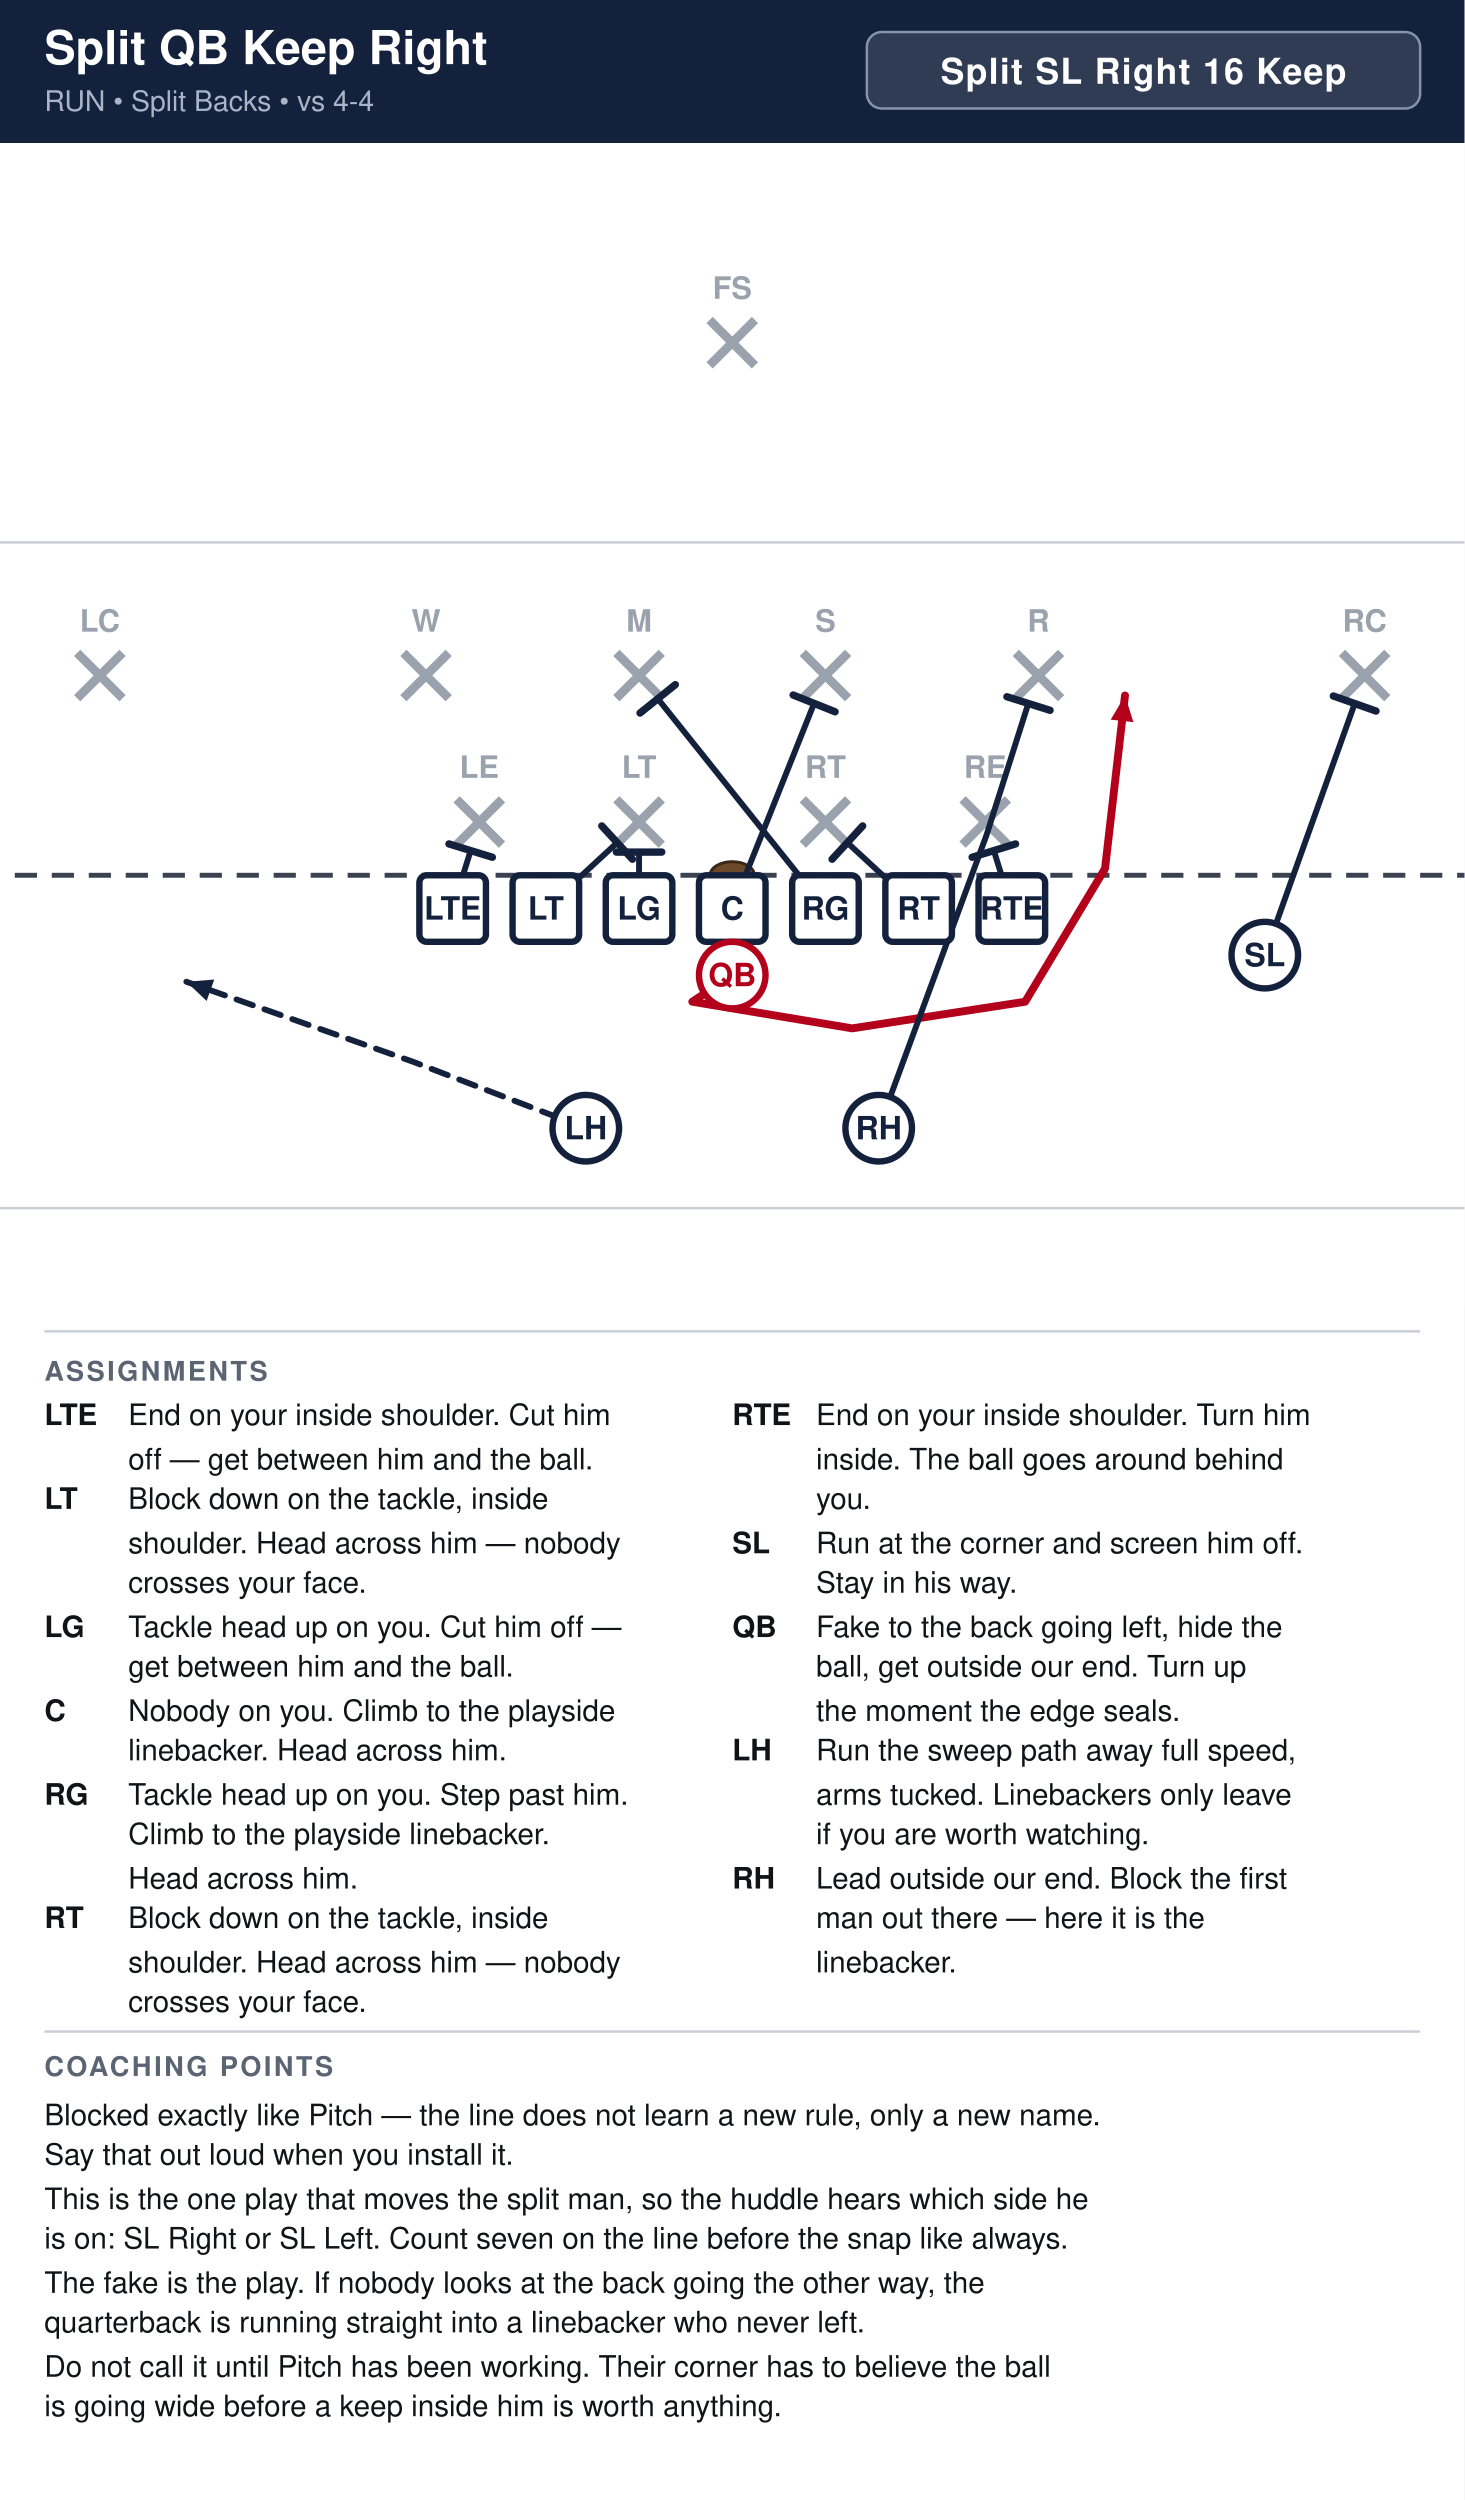
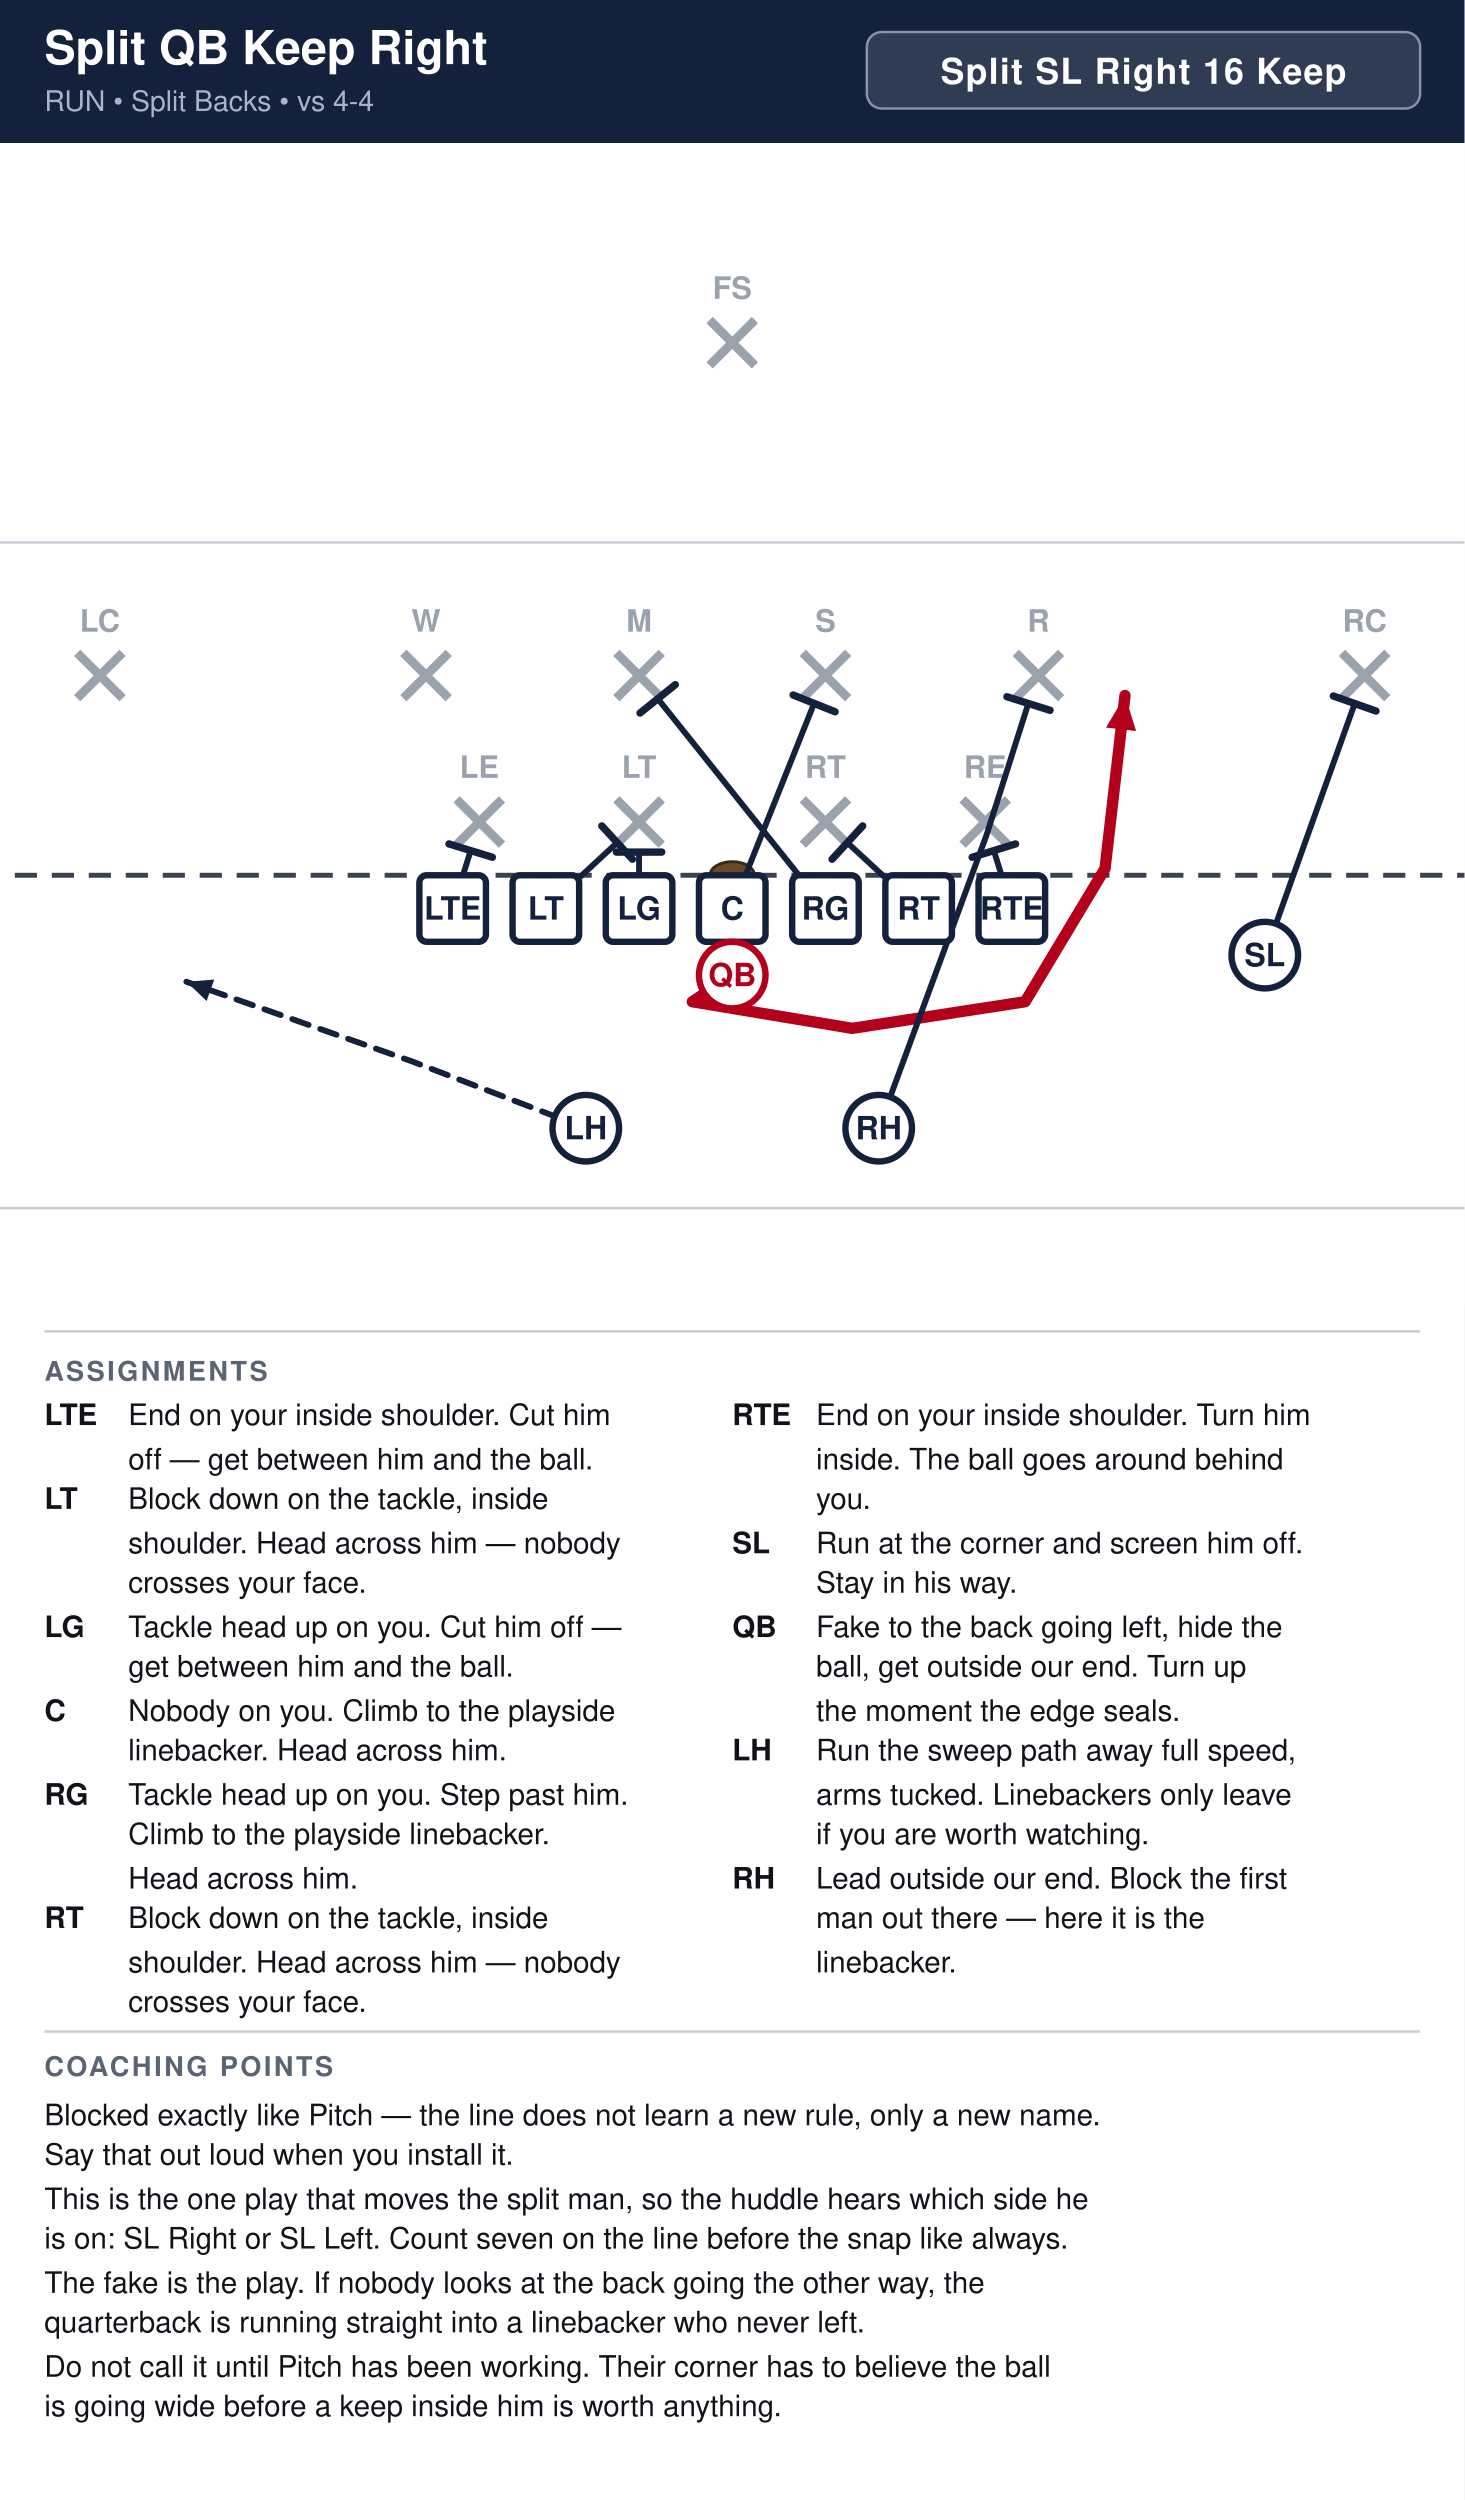
<svg xmlns="http://www.w3.org/2000/svg" width="594" height="1014" viewBox="0 0 594 1014" font-family="Segoe UI, Helvetica, Arial, sans-serif">
  <rect width="100%" height="100%" fill="#ffffff" />
  <rect x="0" y="0" width="594" height="58" fill="#14213d" />
  <text x="18" y="26" font-size="19.0" font-weight="700" fill="#ffffff">Split QB Keep Right</text>
  <text x="18" y="45" font-size="11.5" fill="#a9b4c7">RUN  •  Split Backs  •  vs 4-4</text>
  <rect x="351.6" y="13" width="224.4" height="31" rx="6" fill="#ffffff" fill-opacity="0.12" stroke="#8593ad" stroke-width="1" />
  <text x="463.8" y="34" text-anchor="middle" font-size="14.5" font-weight="700" fill="#ffffff" letter-spacing="0.5">Split SL Right 16 Keep</text>
  <clipPath id="fieldclip">
    <rect x="0" y="58" width="594" height="472" />
  </clipPath>
  <g clip-path="url(#fieldclip)">
    <g transform="translate(-54.0,31.0)">
      <rect x="0" y="0" width="702" height="513" fill="#ffffff" />
      <line x1="0" y1="459.0" x2="702" y2="459.0" stroke="#c8cdd6" stroke-width="1" />
      <line x1="0" y1="189.0" x2="702" y2="189.0" stroke="#c8cdd6" stroke-width="1" />
      <line x1="0" y1="324.0" x2="702" y2="324.0" stroke="#3a4150" stroke-width="2" stroke-dasharray="9 6" />
      <ellipse cx="351.0" cy="324.0" rx="9" ry="5.5" fill="#6b4a2b" stroke="#3a2716" stroke-width="1.2" />
      <line x1="239.2" y1="293.2" x2="257.6" y2="311.6" stroke="#9aa2ae" stroke-width="3.6" />
      <line x1="257.6" y1="293.2" x2="239.2" y2="311.6" stroke="#9aa2ae" stroke-width="3.6" />
      <text x="248.4" y="284.5" text-anchor="middle" font-size="12.5" fill="#9aa2ae" font-weight="600">LE</text>
      <line x1="304.0" y1="293.2" x2="322.4" y2="311.6" stroke="#9aa2ae" stroke-width="3.6" />
      <line x1="322.4" y1="293.2" x2="304.0" y2="311.6" stroke="#9aa2ae" stroke-width="3.6" />
      <text x="313.2" y="284.5" text-anchor="middle" font-size="12.5" fill="#9aa2ae" font-weight="600">LT</text>
      <line x1="379.6" y1="293.2" x2="398.0" y2="311.6" stroke="#9aa2ae" stroke-width="3.6" />
      <line x1="398.0" y1="293.2" x2="379.6" y2="311.6" stroke="#9aa2ae" stroke-width="3.6" />
      <text x="388.8" y="284.5" text-anchor="middle" font-size="12.5" fill="#9aa2ae" font-weight="600">RT</text>
      <line x1="444.4" y1="293.2" x2="462.8" y2="311.6" stroke="#9aa2ae" stroke-width="3.6" />
      <line x1="462.8" y1="293.2" x2="444.4" y2="311.6" stroke="#9aa2ae" stroke-width="3.6" />
      <text x="453.6" y="284.5" text-anchor="middle" font-size="12.5" fill="#9aa2ae" font-weight="600">RE</text>
      <line x1="217.6" y1="233.8" x2="236.0" y2="252.2" stroke="#9aa2ae" stroke-width="3.6" />
      <line x1="236.0" y1="233.8" x2="217.6" y2="252.2" stroke="#9aa2ae" stroke-width="3.6" />
      <text x="226.8" y="225.2" text-anchor="middle" font-size="12.5" fill="#9aa2ae" font-weight="600">W</text>
      <line x1="304.0" y1="233.8" x2="322.4" y2="252.2" stroke="#9aa2ae" stroke-width="3.6" />
      <line x1="322.4" y1="233.8" x2="304.0" y2="252.2" stroke="#9aa2ae" stroke-width="3.6" />
      <text x="313.2" y="225.2" text-anchor="middle" font-size="12.5" fill="#9aa2ae" font-weight="600">M</text>
      <line x1="379.6" y1="233.8" x2="398.0" y2="252.2" stroke="#9aa2ae" stroke-width="3.6" />
      <line x1="398.0" y1="233.8" x2="379.6" y2="252.2" stroke="#9aa2ae" stroke-width="3.6" />
      <text x="388.8" y="225.2" text-anchor="middle" font-size="12.5" fill="#9aa2ae" font-weight="600">S</text>
      <line x1="466.0" y1="233.8" x2="484.4" y2="252.2" stroke="#9aa2ae" stroke-width="3.6" />
      <line x1="484.4" y1="233.8" x2="466.0" y2="252.2" stroke="#9aa2ae" stroke-width="3.6" />
      <text x="475.2" y="225.2" text-anchor="middle" font-size="12.5" fill="#9aa2ae" font-weight="600">R</text>
      <line x1="85.3" y1="233.8" x2="103.7" y2="252.2" stroke="#9aa2ae" stroke-width="3.6" />
      <line x1="103.7" y1="233.8" x2="85.3" y2="252.2" stroke="#9aa2ae" stroke-width="3.6" />
      <text x="94.5" y="225.2" text-anchor="middle" font-size="12.5" fill="#9aa2ae" font-weight="600">LC</text>
      <line x1="598.3" y1="233.8" x2="616.7" y2="252.2" stroke="#9aa2ae" stroke-width="3.6" />
      <line x1="616.7" y1="233.8" x2="598.3" y2="252.2" stroke="#9aa2ae" stroke-width="3.6" />
      <text x="607.5" y="225.2" text-anchor="middle" font-size="12.5" fill="#9aa2ae" font-weight="600">RC</text>
      <line x1="341.8" y1="98.8" x2="360.2" y2="117.2" stroke="#9aa2ae" stroke-width="3.6" />
      <line x1="360.2" y1="98.8" x2="341.8" y2="117.2" stroke="#9aa2ae" stroke-width="3.6" />
      <text x="351.0" y="90.2" text-anchor="middle" font-size="12.5" fill="#9aa2ae" font-weight="600">FS</text>
      <path d="M237.6,337.5 L244.9,314.0" fill="none" stroke="#14213d" stroke-width="2.4" stroke-linecap="round" stroke-linejoin="round" />
      <line x1="236.1" y1="311.3" x2="253.7" y2="316.7" stroke="#14213d" stroke-width="3.0" stroke-linecap="round" />
      <path d="M275.4,337.5 L304.3,310.8" fill="none" stroke="#14213d" stroke-width="2.4" stroke-linecap="round" stroke-linejoin="round" />
      <line x1="298.1" y1="304.0" x2="310.5" y2="317.5" stroke="#14213d" stroke-width="3.0" stroke-linecap="round" />
      <path d="M313.2,337.5 L313.2,314.6" fill="none" stroke="#14213d" stroke-width="2.4" stroke-linecap="round" stroke-linejoin="round" />
      <line x1="304.0" y1="314.6" x2="322.4" y2="314.6" stroke="#14213d" stroke-width="3.0" stroke-linecap="round" />
      <path d="M351.0,337.5 L384.2,254.3" fill="none" stroke="#14213d" stroke-width="2.4" stroke-linecap="round" stroke-linejoin="round" />
      <line x1="375.7" y1="250.9" x2="392.7" y2="257.7" stroke="#14213d" stroke-width="3.0" stroke-linecap="round" />
      <path d="M388.8,337.5 L320.8,252.4" fill="none" stroke="#14213d" stroke-width="2.4" stroke-linecap="round" stroke-linejoin="round" />
      <line x1="313.6" y1="258.2" x2="327.9" y2="246.7" stroke="#14213d" stroke-width="3.0" stroke-linecap="round" />
      <path d="M426.6,337.5 L397.7,310.8" fill="none" stroke="#14213d" stroke-width="2.4" stroke-linecap="round" stroke-linejoin="round" />
      <line x1="391.5" y1="317.5" x2="403.9" y2="304.0" stroke="#14213d" stroke-width="3.0" stroke-linecap="round" />
      <path d="M464.4,337.5 L457.1,314.0" fill="none" stroke="#14213d" stroke-width="2.4" stroke-linecap="round" stroke-linejoin="round" />
      <line x1="448.3" y1="316.7" x2="465.9" y2="311.3" stroke="#14213d" stroke-width="3.0" stroke-linecap="round" />
      <path d="M567.0,356.4 L603.5,254.3" fill="none" stroke="#14213d" stroke-width="2.4" stroke-linecap="round" stroke-linejoin="round" />
      <line x1="594.8" y1="251.3" x2="612.1" y2="257.4" stroke="#14213d" stroke-width="3.0" stroke-linecap="round" />
-       <path d="M351.0,364.5 L334.8,375.3 L399.6,386.1 L469.8,375.3 L502.2,321.3 L510.3,251.1" fill="none" stroke="#b3001b" stroke-width="3.2" stroke-linecap="round" stroke-linejoin="round" />
-       <polygon points="510.3,251.1 513.7,261.9 504.5,260.9" fill="#b3001b" />
+       <path d="M351.0,364.5 L334.8,375.3 L399.6,386.1 L469.8,375.3 L502.2,321.3 L510.3,251.1" fill="none" stroke="#b3001b" stroke-width="4.6" stroke-linecap="round" stroke-linejoin="round" />
+       <polygon points="510.3,251.1 514.8,265.5 502.6,264.1" fill="#b3001b" />
      <path d="M410.4,426.6 L454.1,307.8 L471.1,254.3" fill="none" stroke="#14213d" stroke-width="2.4" stroke-linecap="round" stroke-linejoin="round" />
      <line x1="462.4" y1="251.6" x2="479.9" y2="257.1" stroke="#14213d" stroke-width="3.0" stroke-linecap="round" />
      <path d="M291.6,426.6 L221.4,399.6 L129.6,367.2" fill="none" stroke="#14213d" stroke-width="2.4" stroke-linecap="round" stroke-linejoin="round" stroke-dasharray="7 5" />
      <polygon points="129.6,367.2 140.9,366.3 137.8,375.0" fill="#14213d" />
      <rect x="224.1" y="324.0" width="27.0" height="27.0" rx="3" fill="#ffffff" stroke="#14213d" stroke-width="2.6" />
      <text x="237.6" y="342.0" text-anchor="middle" font-size="13" font-weight="700" fill="#14213d">LTE</text>
      <rect x="261.9" y="324.0" width="27.0" height="27.0" rx="3" fill="#ffffff" stroke="#14213d" stroke-width="2.6" />
      <text x="275.4" y="342.0" text-anchor="middle" font-size="13" font-weight="700" fill="#14213d">LT</text>
      <rect x="299.7" y="324.0" width="27.0" height="27.0" rx="3" fill="#ffffff" stroke="#14213d" stroke-width="2.6" />
      <text x="313.2" y="342.0" text-anchor="middle" font-size="13" font-weight="700" fill="#14213d">LG</text>
      <rect x="337.5" y="324.0" width="27.0" height="27.0" rx="3" fill="#ffffff" stroke="#14213d" stroke-width="2.6" />
      <text x="351.0" y="342.0" text-anchor="middle" font-size="13" font-weight="700" fill="#14213d">C</text>
      <rect x="375.3" y="324.0" width="27.0" height="27.0" rx="3" fill="#ffffff" stroke="#14213d" stroke-width="2.6" />
      <text x="388.8" y="342.0" text-anchor="middle" font-size="13" font-weight="700" fill="#14213d">RG</text>
      <rect x="413.1" y="324.0" width="27.0" height="27.0" rx="3" fill="#ffffff" stroke="#14213d" stroke-width="2.6" />
      <text x="426.6" y="342.0" text-anchor="middle" font-size="13" font-weight="700" fill="#14213d">RT</text>
      <rect x="450.9" y="324.0" width="27.0" height="27.0" rx="3" fill="#ffffff" stroke="#14213d" stroke-width="2.6" />
      <text x="464.4" y="342.0" text-anchor="middle" font-size="13" font-weight="700" fill="#14213d">RTE</text>
      <circle cx="567.0" cy="356.4" r="13.5" fill="#ffffff" stroke="#14213d" stroke-width="2.6" />
      <text x="567.0" y="360.9" text-anchor="middle" font-size="13" font-weight="700" fill="#14213d">SL</text>
      <circle cx="351.0" cy="364.5" r="13.5" fill="#ffffff" stroke="#b3001b" stroke-width="2.6" />
      <text x="351.0" y="369.0" text-anchor="middle" font-size="13" font-weight="700" fill="#b3001b">QB</text>
      <circle cx="291.6" cy="426.6" r="13.5" fill="#ffffff" stroke="#14213d" stroke-width="2.6" />
      <text x="291.6" y="431.1" text-anchor="middle" font-size="13" font-weight="700" fill="#14213d">LH</text>
      <circle cx="410.4" cy="426.6" r="13.5" fill="#ffffff" stroke="#14213d" stroke-width="2.6" />
      <text x="410.4" y="431.1" text-anchor="middle" font-size="13" font-weight="700" fill="#14213d">RH</text>
    </g>
  </g>
  <line x1="18" y1="540" x2="576" y2="540" stroke="#c8cdd6" stroke-width="1" />
  <text x="18" y="560" font-size="11" font-weight="700" fill="#5b6472" letter-spacing="1">ASSIGNMENTS</text>
  <text x="18" y="578" font-size="12" font-weight="700" fill="#111318">LTE</text>
  <text x="52" y="578" font-size="12" fill="#111318">End on your inside shoulder. Cut him</text>
  <text x="52" y="596" font-size="12" fill="#111318">off — get between him and the ball.</text>
  <text x="18" y="612" font-size="12" font-weight="700" fill="#111318">LT</text>
  <text x="52" y="612" font-size="12" fill="#111318">Block down on the tackle, inside</text>
  <text x="52" y="630" font-size="12" fill="#111318">shoulder. Head across him — nobody</text>
  <text x="52" y="646" font-size="12" fill="#111318">crosses your face.</text>
  <text x="18" y="664" font-size="12" font-weight="700" fill="#111318">LG</text>
  <text x="52" y="664" font-size="12" fill="#111318">Tackle head up on you. Cut him off —</text>
  <text x="52" y="680" font-size="12" fill="#111318">get between him and the ball.</text>
  <text x="18" y="698" font-size="12" font-weight="700" fill="#111318">C</text>
  <text x="52" y="698" font-size="12" fill="#111318">Nobody on you. Climb to the playside</text>
  <text x="52" y="714" font-size="12" fill="#111318">linebacker. Head across him.</text>
  <text x="18" y="732" font-size="12" font-weight="700" fill="#111318">RG</text>
  <text x="52" y="732" font-size="12" fill="#111318">Tackle head up on you. Step past him.</text>
  <text x="52" y="748" font-size="12" fill="#111318">Climb to the playside linebacker.</text>
  <text x="52" y="766" font-size="12" fill="#111318">Head across him.</text>
  <text x="18" y="782" font-size="12" font-weight="700" fill="#111318">RT</text>
  <text x="52" y="782" font-size="12" fill="#111318">Block down on the tackle, inside</text>
  <text x="52" y="800" font-size="12" fill="#111318">shoulder. Head across him — nobody</text>
  <text x="52" y="816" font-size="12" fill="#111318">crosses your face.</text>
  <text x="297" y="578" font-size="12" font-weight="700" fill="#111318">RTE</text>
  <text x="331" y="578" font-size="12" fill="#111318">End on your inside shoulder. Turn him</text>
  <text x="331" y="596" font-size="12" fill="#111318">inside. The ball goes around behind</text>
  <text x="331" y="612" font-size="12" fill="#111318">you.</text>
  <text x="297" y="630" font-size="12" font-weight="700" fill="#111318">SL</text>
  <text x="331" y="630" font-size="12" fill="#111318">Run at the corner and screen him off.</text>
  <text x="331" y="646" font-size="12" fill="#111318">Stay in his way.</text>
  <text x="297" y="664" font-size="12" font-weight="700" fill="#111318">QB</text>
  <text x="331" y="664" font-size="12" fill="#111318">Fake to the back going left, hide the</text>
  <text x="331" y="680" font-size="12" fill="#111318">ball, get outside our end. Turn up</text>
  <text x="331" y="698" font-size="12" fill="#111318">the moment the edge seals.</text>
  <text x="297" y="714" font-size="12" font-weight="700" fill="#111318">LH</text>
  <text x="331" y="714" font-size="12" fill="#111318">Run the sweep path away full speed,</text>
  <text x="331" y="732" font-size="12" fill="#111318">arms tucked. Linebackers only leave</text>
  <text x="331" y="748" font-size="12" fill="#111318">if you are worth watching.</text>
  <text x="297" y="766" font-size="12" font-weight="700" fill="#111318">RH</text>
  <text x="331" y="766" font-size="12" fill="#111318">Lead outside our end. Block the first</text>
  <text x="331" y="782" font-size="12" fill="#111318">man out there — here it is the</text>
  <text x="331" y="800" font-size="12" fill="#111318">linebacker.</text>
  <line x1="18" y1="824" x2="576" y2="824" stroke="#c8cdd6" stroke-width="1" />
  <text x="18" y="842" font-size="11" font-weight="700" fill="#5b6472" letter-spacing="1">COACHING POINTS</text>
  <text x="18" y="862" font-size="12" fill="#111318">Blocked exactly like Pitch — the line does not learn a new rule, only a new name.</text>
  <text x="18" y="878" font-size="12" fill="#111318">Say that out loud when you install it.</text>
  <text x="18" y="896" font-size="12" fill="#111318">This is the one play that moves the split man, so the huddle hears which side he</text>
  <text x="18" y="912" font-size="12" fill="#111318">is on: SL Right or SL Left. Count seven on the line before the snap like always.</text>
  <text x="18" y="930" font-size="12" fill="#111318">The fake is the play. If nobody looks at the back going the other way, the</text>
  <text x="18" y="946" font-size="12" fill="#111318">quarterback is running straight into a linebacker who never left.</text>
  <text x="18" y="964" font-size="12" fill="#111318">Do not call it until Pitch has been working. Their corner has to believe the ball</text>
  <text x="18" y="980" font-size="12" fill="#111318">is going wide before a keep inside him is worth anything.</text>
</svg>
